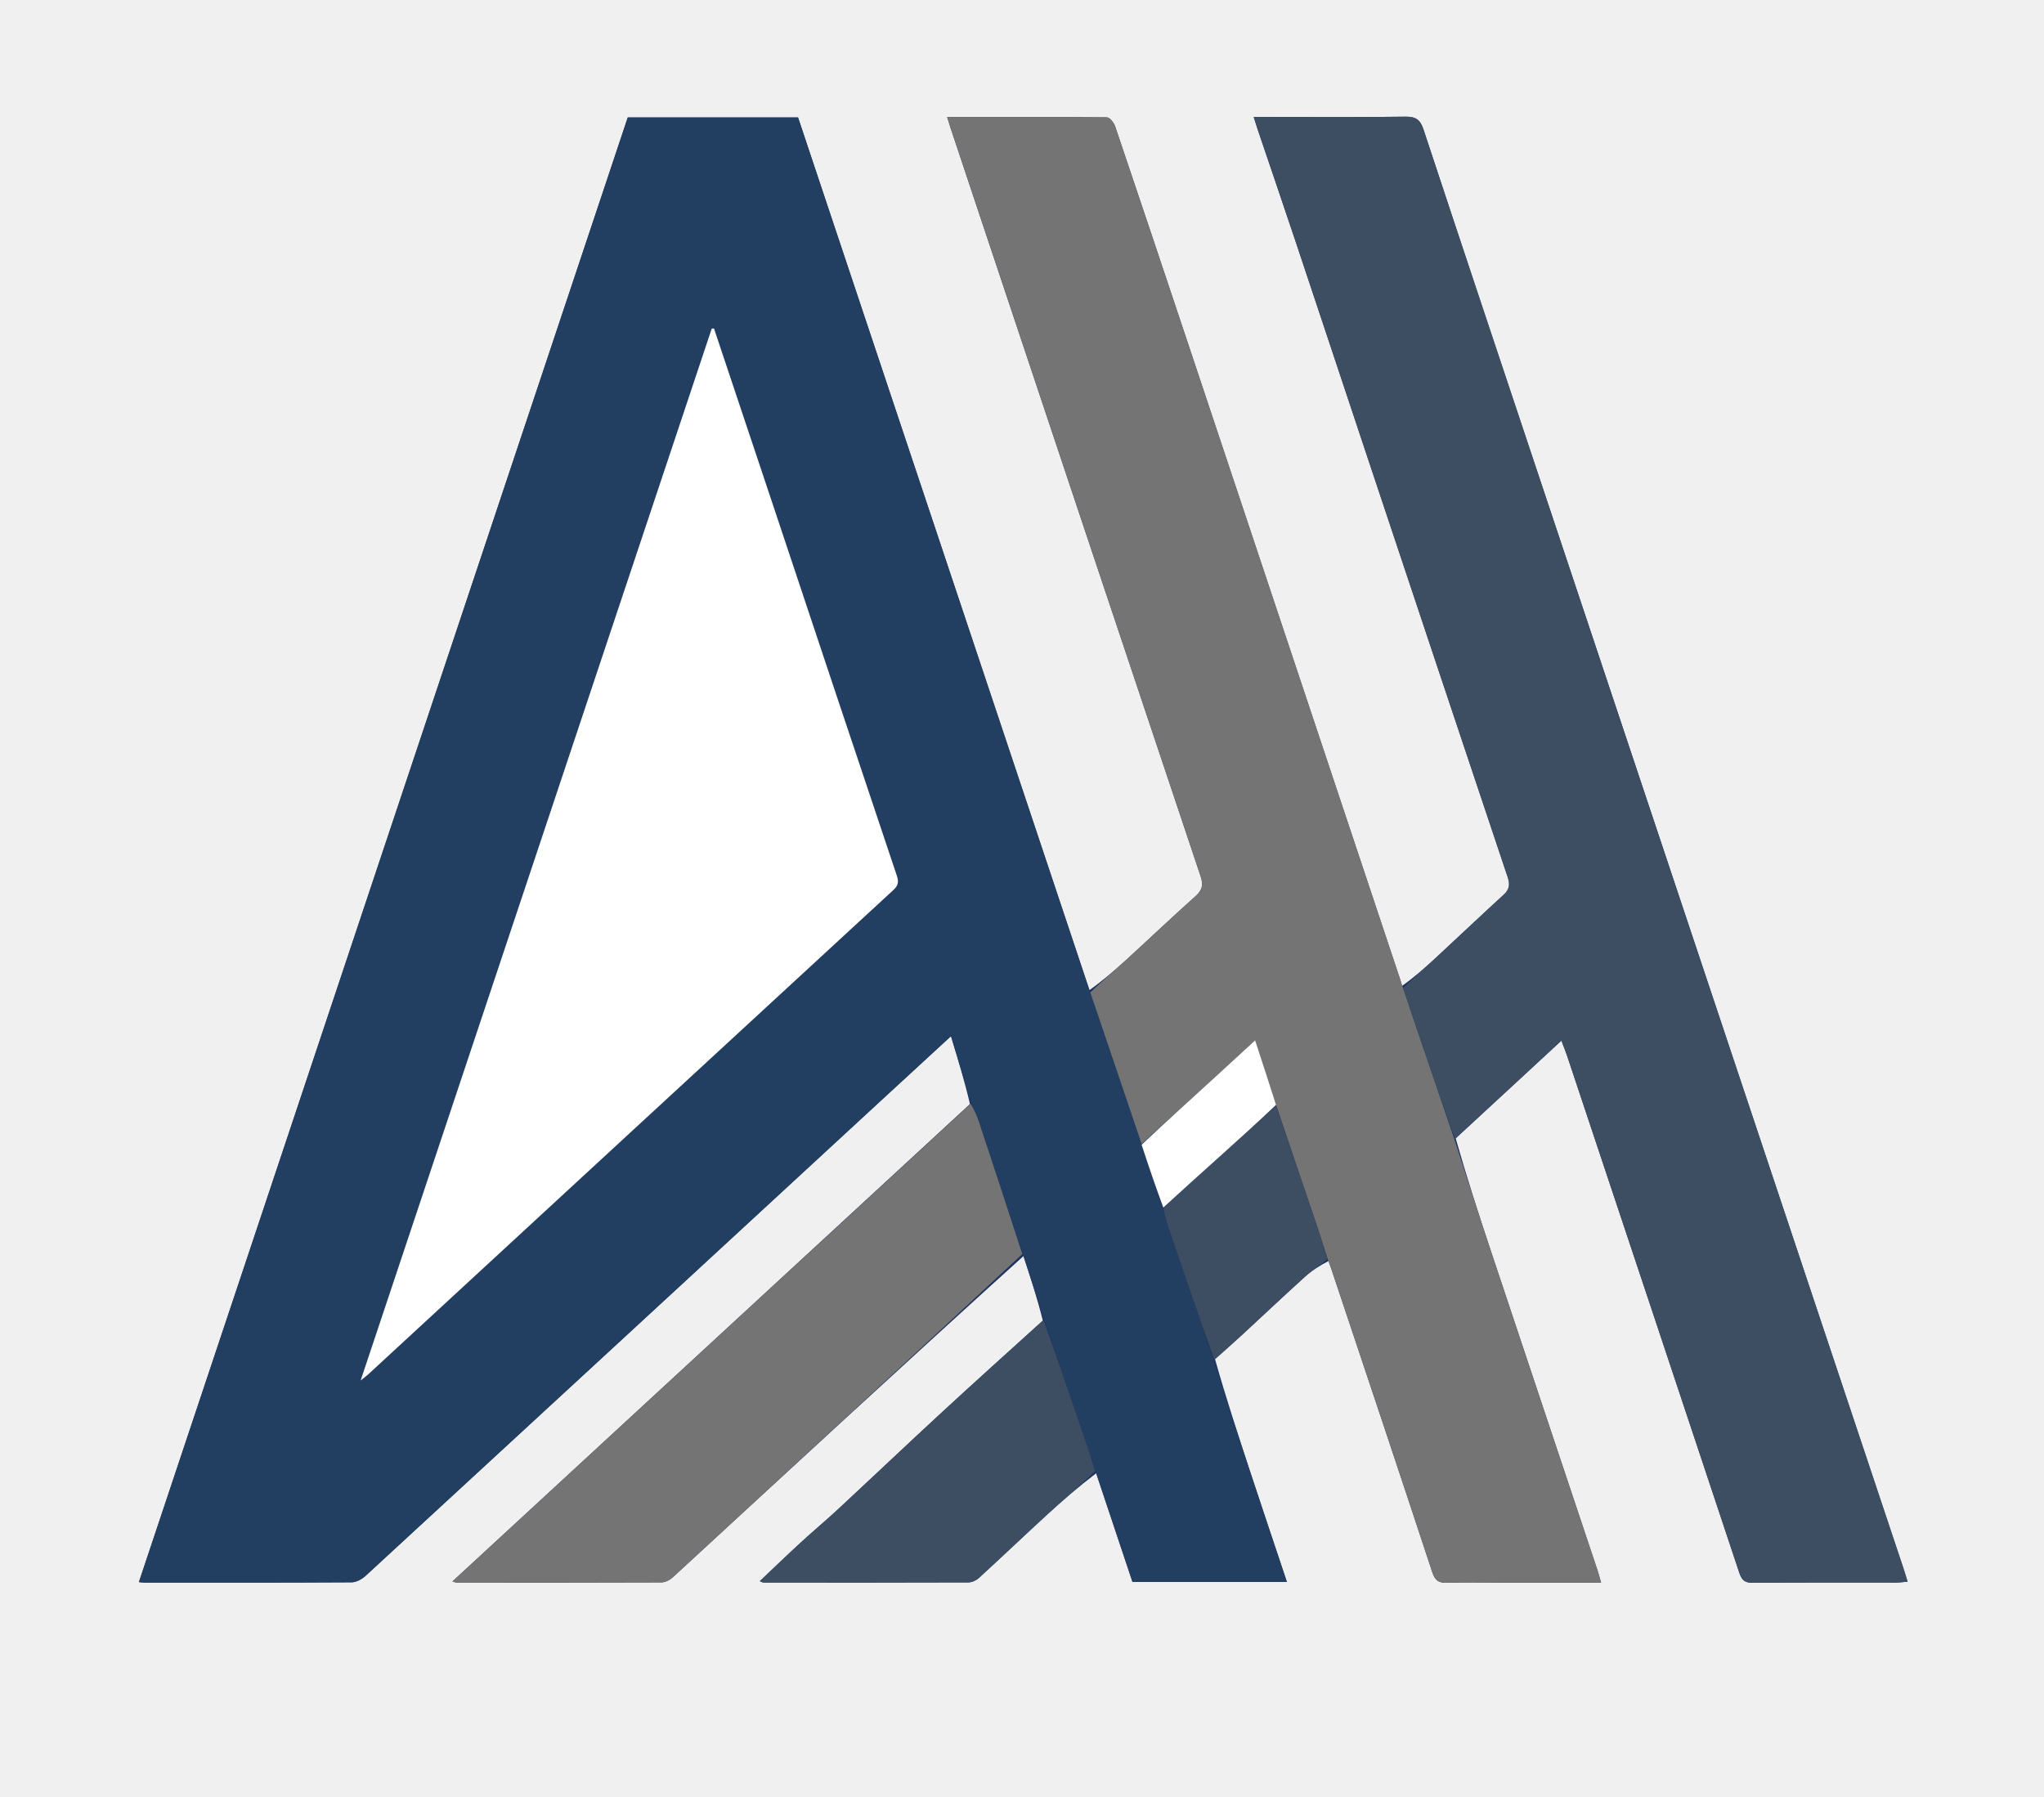
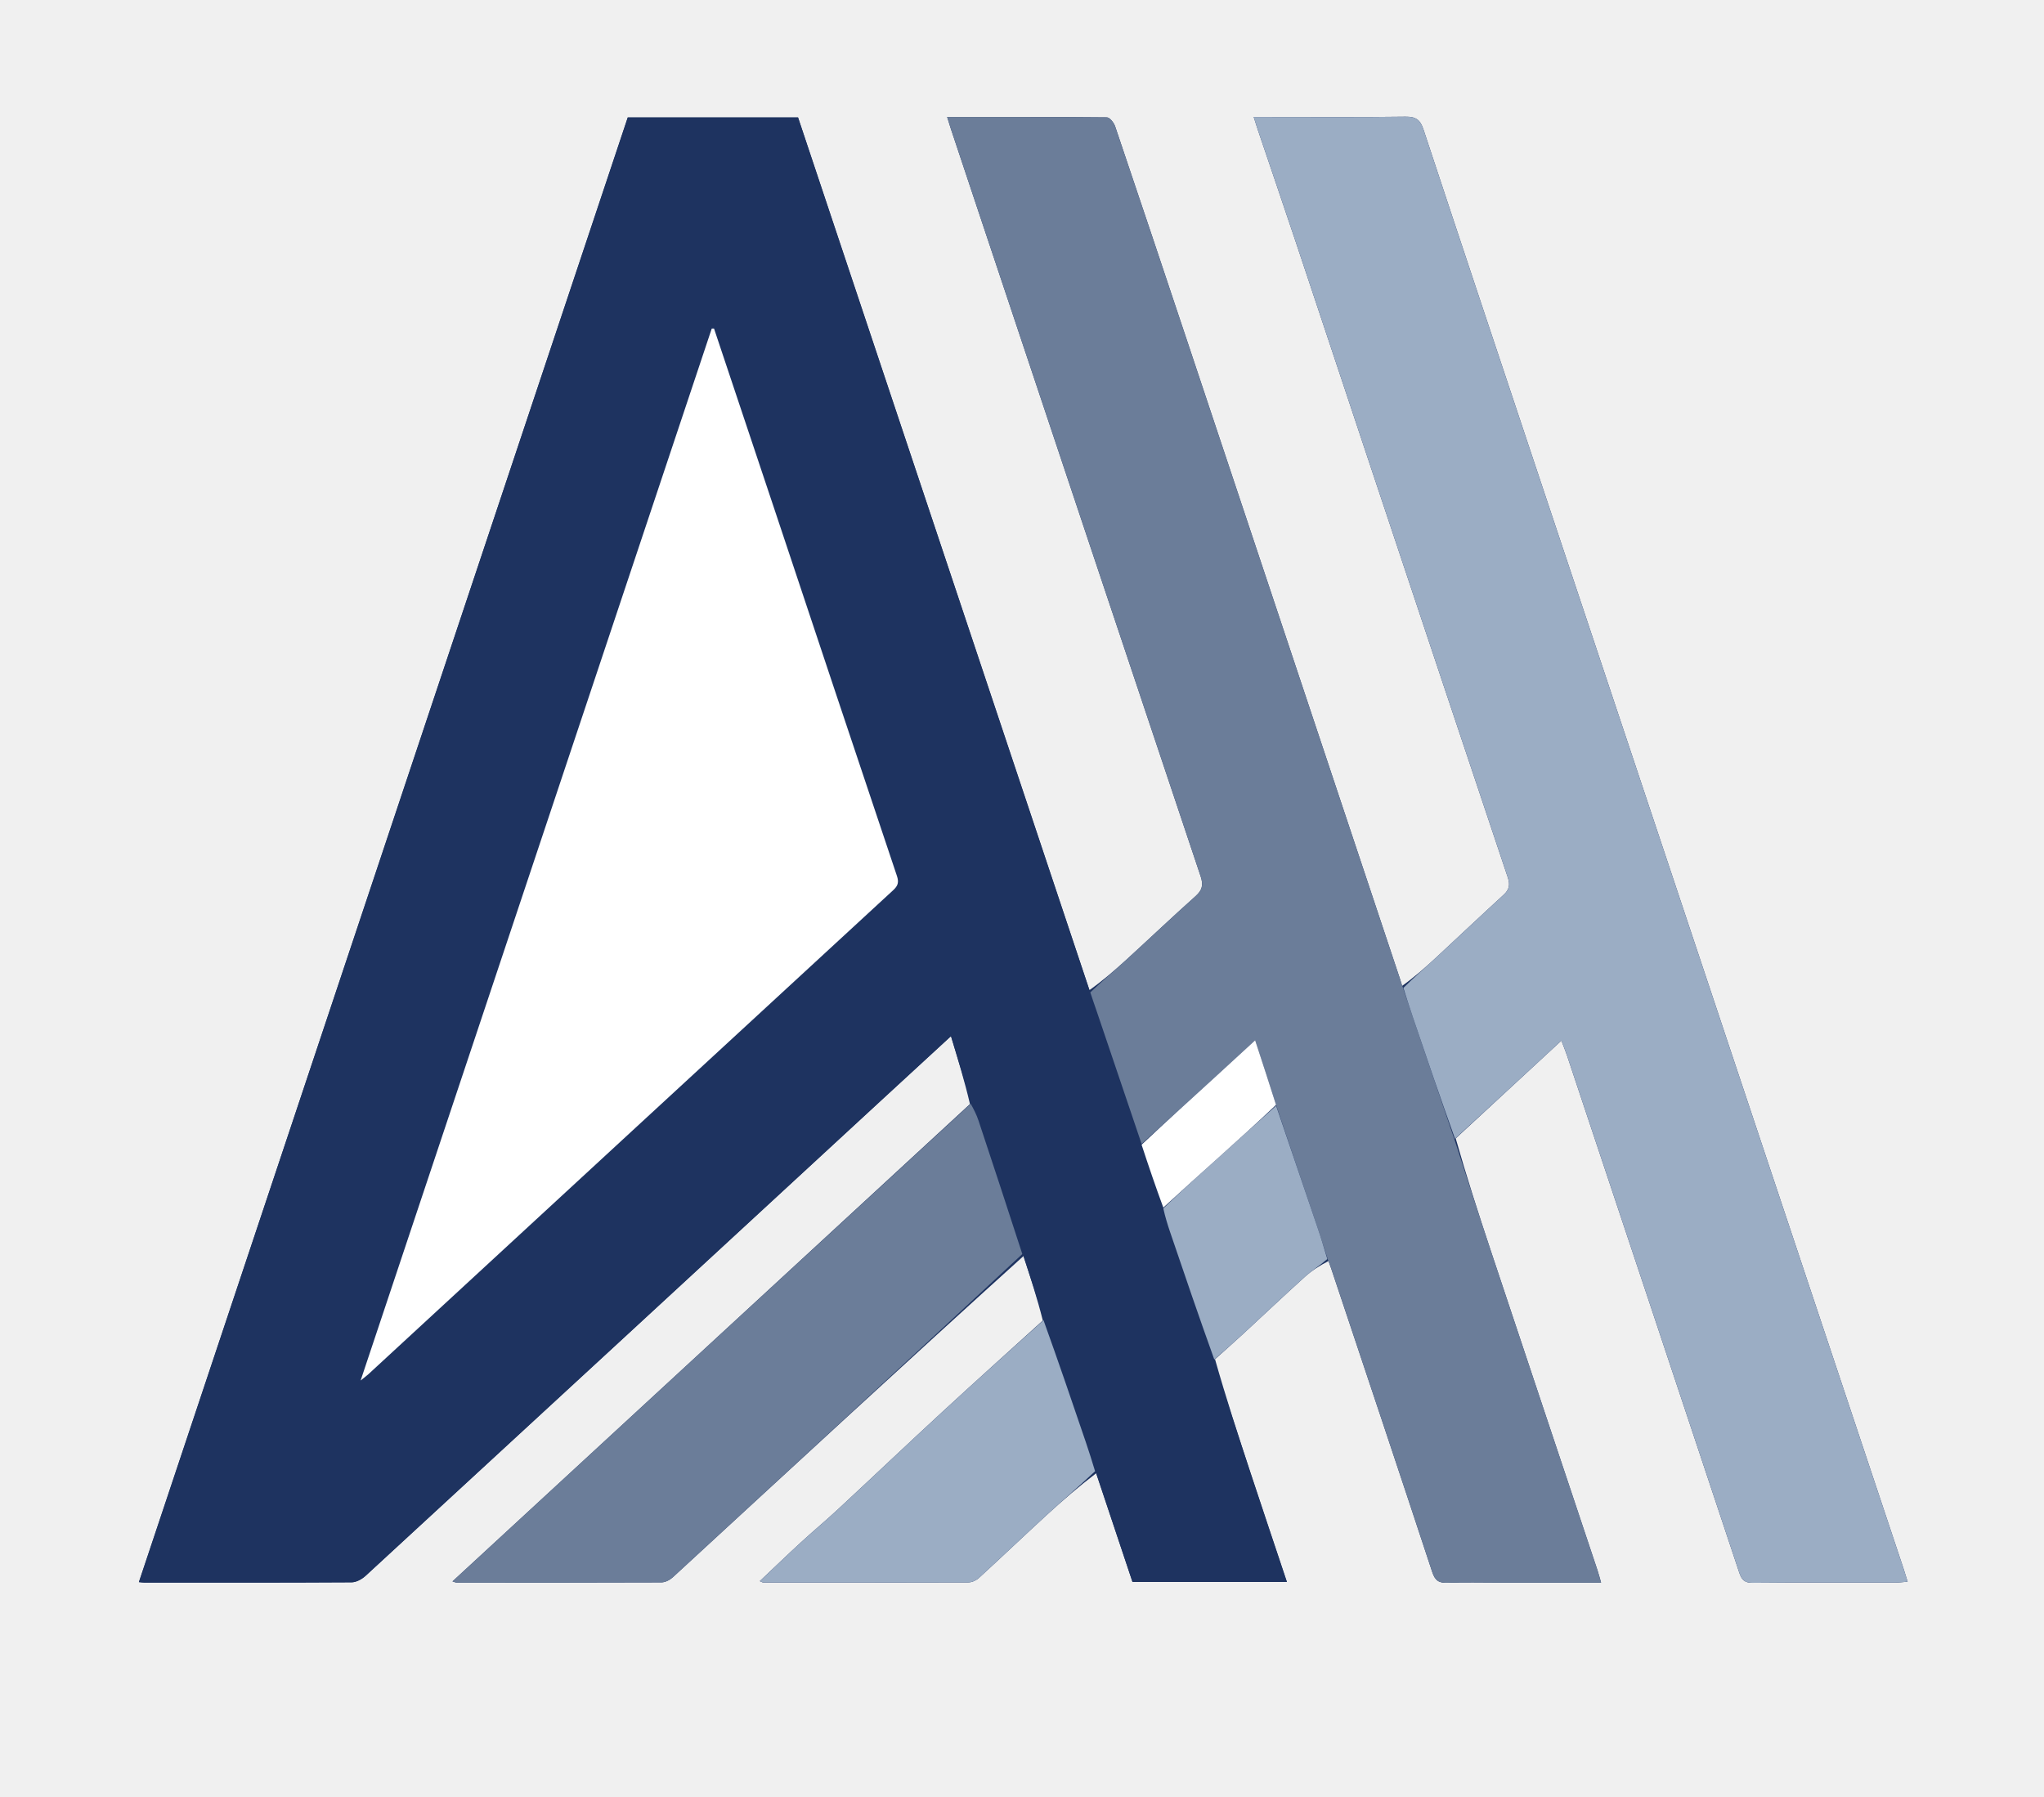
<svg xmlns="http://www.w3.org/2000/svg" version="1.1" id="Layer_1" x="0px" y="0px" width="100%" viewBox="0 0 926 814" enable-background="new 0 0 926 814" xml:space="preserve">
  <path fill="#1E3360" opacity="1" stroke="none" d=" M635.186,446.674   C634.908,445.718 634.663,444.751 634.349,443.808   C602.396,348.014 570.445,252.219 538.476,156.43   C527.435,123.349 516.379,90.272 505.189,57.24   C504.632,55.596 502.75,53.195 501.465,53.182   C477.483,52.938 453.498,53.003 429.097,53.003   C429.694,54.928 430.148,56.492 430.662,58.036   C435.288,71.937 439.921,85.837 444.561,99.734   C477.652,198.84 510.722,297.954 543.93,397.022   C545.242,400.937 544.678,403.285 541.619,406.015   C531.055,415.444 520.796,425.215 510.339,434.766   C504.949,439.689 499.388,444.423 493.565,448.564   C449.561,316.789 405.556,185.015 361.544,53.219   C335.754,53.219 309.982,53.219 284.397,53.219   C210.538,274.514 136.764,495.554 62.929,716.778   C64.021,716.878 64.674,716.991 65.327,716.991   C96.654,717.001 127.982,717.059 159.309,716.871   C161.444,716.858 163.984,715.439 165.638,713.916   C243.594,642.129 321.471,570.258 399.361,498.399   C409.626,488.93 419.909,479.48 430.822,469.433   C434.05,480.09 437.063,490.036 439.429,500.197   C361.389,572.186 283.349,644.175 204.994,716.454   C206.093,716.801 206.388,716.975 206.682,716.975   C237.677,716.992 268.671,717.033 299.665,716.9   C301.397,716.892 303.474,715.819 304.799,714.599   C357.626,665.954 410.384,617.235 463.708,569.04   C466.822,578.689 469.936,588.338 472.434,598.262   C457.202,612.102 441.889,625.854 426.761,639.807   C411.01,654.334 395.472,669.093 379.77,683.673   C374.181,688.863 368.315,693.753 362.698,698.914   C356.54,704.571 350.525,710.383 344.221,716.342   C345.217,716.752 345.501,716.971 345.784,716.971   C376.765,716.991 407.746,717.025 438.726,716.911   C440.337,716.905 442.281,715.999 443.498,714.886   C453.788,705.465 463.88,695.826 474.165,686.4   C481.375,679.793 488.796,673.416 496.625,667.454   C502.131,683.958 507.637,700.462 513.051,716.691   C536.604,716.691 559.635,716.691 583.004,716.691   C577.412,699.938 571.903,683.581 566.495,667.192   C560.877,650.164 555.356,633.105 550.442,615.802   C554.634,612.032 558.866,608.306 563.009,604.484   C572.4,595.82 581.671,587.026 591.154,578.466   C594.297,575.628 597.94,573.344 601.847,571.322   C602.245,572.415 602.669,573.499 603.038,574.601   C618.355,620.463 633.736,666.304 648.859,712.23   C650.178,716.236 651.973,717.244 655.872,717.09   C663.52,716.786 671.188,717.001 678.848,717.001   C694.152,717.001 709.456,717.001 725.344,717.001   C724.714,714.828 724.276,713.097 723.713,711.408   C707.61,663.175 691.464,614.957 675.398,566.712   C669.784,549.852 664.362,532.928 659.481,515.761   C675.27,501.156 691.058,486.551 707.37,471.461   C708.439,474.292 709.258,476.252 709.928,478.261   C735.952,556.301 761.98,634.341 787.914,712.411   C788.999,715.679 790.277,717.146 794.081,717.107   C815.74,716.886 837.402,717.008 859.063,716.984   C860.615,716.982 862.167,716.75 864.214,716.585   C863.467,714.185 862.964,712.461 862.396,710.759   C807.202,545.406 751.998,380.056 696.807,214.702   C679.445,162.685 662.068,110.674 644.864,58.605   C643.417,54.225 641.393,52.809 636.733,52.873   C615.743,53.164 594.746,53 573.751,53   C572.016,53 570.28,53 567.969,53   C568.745,55.434 569.216,56.995 569.738,58.539   C575.487,75.535 581.302,92.509 586.988,109.526   C598.413,143.717 609.755,177.936 621.157,212.134   C641.761,273.929 662.361,335.724 683.064,397.485   C684.172,400.79 683.804,403.007 681.196,405.389   C670.891,414.801 660.774,424.42 650.528,433.898   C645.658,438.403 640.653,442.764 635.186,446.674  z" />
-   <path fill="#223E61" opacity="1" stroke="none" d=" M549.792,616.06   C555.356,633.105 560.877,650.164 566.495,667.192   C571.903,683.581 577.412,699.938 583.004,716.691   C559.635,716.691 536.604,716.691 513.051,716.691   C507.637,700.462 502.131,683.958 496.361,666.808   C494.709,661.911 493.364,657.646 491.926,653.413   C485.649,634.932 479.345,616.461 473.051,597.987   C469.936,588.338 466.822,578.689 463.422,568.411   C456.532,547.747 449.951,527.704 443.296,507.686   C442.42,505.052 441.159,502.546 440.076,499.981   C437.063,490.036 434.05,480.09 430.822,469.433   C419.909,479.48 409.626,488.93 399.361,498.399   C321.471,570.258 243.594,642.129 165.638,713.916   C163.984,715.439 161.444,716.858 159.309,716.871   C127.982,717.059 96.654,717.001 65.327,716.991   C64.674,716.991 64.021,716.878 62.929,716.778   C136.764,495.554 210.538,274.514 284.397,53.219   C309.982,53.219 335.754,53.219 361.544,53.219   C405.556,185.015 449.561,316.789 493.771,449.266   C494.964,452.784 495.976,455.592 496.933,458.418   C503.691,478.363 510.437,498.311 517.18,518.618   C520.405,528.463 523.638,537.948 526.863,547.8   C527.925,551.485 528.951,554.819 530.072,558.12   C536.633,577.437 543.216,596.747 549.792,616.06  M350.885,230.695   C341.748,203.41 332.611,176.124 323.474,148.839   C323.13,148.848 322.787,148.857 322.443,148.866   C269.552,307.334 216.66,465.801 163.378,625.438   C165.227,623.946 166.113,623.311 166.907,622.578   C246.151,549.47 325.379,476.345 404.668,403.285   C406.827,401.295 407.292,399.688 406.338,396.846   C387.833,341.747 369.45,286.606 350.885,230.695  z" />
-   <path fill="#747474" opacity="1" stroke="none" d=" M517.187,518.259   C510.437,498.311 503.691,478.363 496.933,458.418   C495.976,455.592 494.964,452.784 493.941,449.605   C499.388,444.423 504.949,439.689 510.339,434.766   C520.796,425.215 531.055,415.444 541.619,406.015   C544.678,403.285 545.242,400.937 543.93,397.022   C510.722,297.954 477.652,198.84 444.561,99.734   C439.921,85.837 435.288,71.937 430.662,58.036   C430.148,56.492 429.694,54.928 429.097,53.003   C453.498,53.003 477.483,52.938 501.465,53.182   C502.75,53.195 504.632,55.596 505.189,57.24   C516.379,90.272 527.435,123.349 538.476,156.43   C570.445,252.219 602.396,348.014 634.349,443.808   C634.663,444.751 634.908,445.718 635.518,447.306   C637.235,452.182 638.579,456.441 640.014,460.669   C646.279,479.129 652.57,497.579 658.852,516.034   C664.362,532.928 669.784,549.852 675.398,566.712   C691.464,614.957 707.61,663.175 723.713,711.408   C724.276,713.097 724.714,714.828 725.344,717.001   C709.456,717.001 694.152,717.001 678.848,717.001   C671.188,717.001 663.52,716.786 655.872,717.09   C651.973,717.244 650.178,716.236 648.859,712.23   C633.736,666.304 618.355,620.463 603.038,574.601   C602.669,573.499 602.245,572.415 601.57,570.673   C599.849,565.453 598.484,560.856 596.947,556.318   C590.698,537.856 584.395,519.413 578.096,500.574   C575.001,490.782 571.923,481.38 568.627,471.312   C562.4,477.037 556.802,482.22 551.164,487.358   C539.85,497.671 528.514,507.96 517.187,518.259  z" />
-   <path fill="#3E4E62" opacity="1" stroke="none" d=" M659.167,515.897   C652.57,497.579 646.279,479.129 640.014,460.669   C638.579,456.441 637.235,452.182 635.779,447.563   C640.653,442.764 645.658,438.403 650.528,433.898   C660.774,424.42 670.891,414.801 681.196,405.389   C683.804,403.007 684.172,400.79 683.064,397.485   C662.361,335.724 641.761,273.929 621.157,212.134   C609.755,177.936 598.413,143.717 586.988,109.526   C581.302,92.509 575.487,75.535 569.738,58.539   C569.216,56.995 568.745,55.434 567.969,53   C570.28,53 572.016,53 573.751,53   C594.746,53 615.743,53.164 636.733,52.873   C641.393,52.809 643.417,54.225 644.864,58.605   C662.068,110.674 679.445,162.685 696.807,214.702   C751.998,380.056 807.202,545.406 862.396,710.759   C862.964,712.461 863.467,714.185 864.214,716.585   C862.167,716.75 860.615,716.982 859.063,716.984   C837.402,717.008 815.74,716.886 794.081,717.107   C790.277,717.146 788.999,715.679 787.914,712.411   C761.98,634.341 735.952,556.301 709.928,478.261   C709.258,476.252 708.439,474.292 707.37,471.461   C691.058,486.551 675.27,501.156 659.167,515.897  z" />
-   <path fill="#747474" opacity="1" stroke="none" d=" M439.753,500.089   C441.159,502.546 442.42,505.052 443.296,507.686   C449.951,527.704 456.532,547.747 463.143,568.154   C410.384,617.235 357.626,665.954 304.799,714.599   C303.474,715.819 301.397,716.892 299.665,716.9   C268.671,717.033 237.677,716.992 206.682,716.975   C206.388,716.975 206.093,716.801 204.994,716.454   C283.349,644.175 361.389,572.186 439.753,500.089  z" />
-   <path fill="#3E4E62" opacity="1" stroke="none" d=" M472.742,598.124   C479.345,616.461 485.649,634.932 491.926,653.413   C493.364,657.646 494.709,661.911 496.109,666.549   C488.796,673.416 481.375,679.793 474.165,686.4   C463.88,695.826 453.788,705.465 443.498,714.886   C442.281,715.999 440.337,716.905 438.726,716.911   C407.746,717.025 376.765,716.991 345.784,716.971   C345.501,716.971 345.217,716.752 344.221,716.342   C350.525,710.383 356.54,704.571 362.698,698.914   C368.315,693.753 374.181,688.863 379.77,683.673   C395.472,669.093 411.01,654.334 426.761,639.807   C441.889,625.854 457.202,612.102 472.742,598.124  z" />
-   <path fill="#3E4E62" opacity="1" stroke="none" d=" M578.112,500.962   C584.395,519.413 590.698,537.856 596.947,556.318   C598.484,560.856 599.849,565.453 601.324,570.414   C597.94,573.344 594.297,575.628 591.154,578.466   C581.671,587.026 572.4,595.82 563.009,604.484   C558.866,608.306 554.634,612.032 550.117,615.931   C543.216,596.747 536.633,577.437 530.072,558.12   C528.951,554.819 527.925,551.485 527.013,547.47   C535.544,539.253 543.922,531.737 552.291,524.21   C560.903,516.466 569.505,508.712 578.112,500.962  z" />
+   <path fill="#1E3360" opacity="1" stroke="none" d=" M549.792,616.06   C555.356,633.105 560.877,650.164 566.495,667.192   C571.903,683.581 577.412,699.938 583.004,716.691   C559.635,716.691 536.604,716.691 513.051,716.691   C507.637,700.462 502.131,683.958 496.361,666.808   C494.709,661.911 493.364,657.646 491.926,653.413   C485.649,634.932 479.345,616.461 473.051,597.987   C469.936,588.338 466.822,578.689 463.422,568.411   C456.532,547.747 449.951,527.704 443.296,507.686   C442.42,505.052 441.159,502.546 440.076,499.981   C437.063,490.036 434.05,480.09 430.822,469.433   C419.909,479.48 409.626,488.93 399.361,498.399   C321.471,570.258 243.594,642.129 165.638,713.916   C163.984,715.439 161.444,716.858 159.309,716.871   C127.982,717.059 96.654,717.001 65.327,716.991   C64.674,716.991 64.021,716.878 62.929,716.778   C136.764,495.554 210.538,274.514 284.397,53.219   C309.982,53.219 335.754,53.219 361.544,53.219   C405.556,185.015 449.561,316.789 493.771,449.266   C494.964,452.784 495.976,455.592 496.933,458.418   C503.691,478.363 510.437,498.311 517.18,518.618   C520.405,528.463 523.638,537.948 526.863,547.8   C527.925,551.485 528.951,554.819 530.072,558.12   C536.633,577.437 543.216,596.747 549.792,616.06  M350.885,230.695   C341.748,203.41 332.611,176.124 323.474,148.839   C323.13,148.848 322.787,148.857 322.443,148.866   C269.552,307.334 216.66,465.801 163.378,625.438   C165.227,623.946 166.113,623.311 166.907,622.578   C246.151,549.47 325.379,476.345 404.668,403.285   C406.827,401.295 407.292,399.688 406.338,396.846   C387.833,341.747 369.45,286.606 350.885,230.695  z" />
+   <path fill="#6B7D99" opacity="1" stroke="none" d=" M517.187,518.259   C510.437,498.311 503.691,478.363 496.933,458.418   C495.976,455.592 494.964,452.784 493.941,449.605   C499.388,444.423 504.949,439.689 510.339,434.766   C520.796,425.215 531.055,415.444 541.619,406.015   C544.678,403.285 545.242,400.937 543.93,397.022   C510.722,297.954 477.652,198.84 444.561,99.734   C439.921,85.837 435.288,71.937 430.662,58.036   C430.148,56.492 429.694,54.928 429.097,53.003   C453.498,53.003 477.483,52.938 501.465,53.182   C502.75,53.195 504.632,55.596 505.189,57.24   C516.379,90.272 527.435,123.349 538.476,156.43   C570.445,252.219 602.396,348.014 634.349,443.808   C634.663,444.751 634.908,445.718 635.518,447.306   C637.235,452.182 638.579,456.441 640.014,460.669   C646.279,479.129 652.57,497.579 658.852,516.034   C664.362,532.928 669.784,549.852 675.398,566.712   C691.464,614.957 707.61,663.175 723.713,711.408   C724.276,713.097 724.714,714.828 725.344,717.001   C709.456,717.001 694.152,717.001 678.848,717.001   C671.188,717.001 663.52,716.786 655.872,717.09   C651.973,717.244 650.178,716.236 648.859,712.23   C633.736,666.304 618.355,620.463 603.038,574.601   C602.669,573.499 602.245,572.415 601.57,570.673   C599.849,565.453 598.484,560.856 596.947,556.318   C590.698,537.856 584.395,519.413 578.096,500.574   C575.001,490.782 571.923,481.38 568.627,471.312   C562.4,477.037 556.802,482.22 551.164,487.358   C539.85,497.671 528.514,507.96 517.187,518.259  z" />
+   <path fill="#9BADC4" opacity="1" stroke="none" d=" M659.167,515.897   C652.57,497.579 646.279,479.129 640.014,460.669   C638.579,456.441 637.235,452.182 635.779,447.563   C640.653,442.764 645.658,438.403 650.528,433.898   C660.774,424.42 670.891,414.801 681.196,405.389   C683.804,403.007 684.172,400.79 683.064,397.485   C662.361,335.724 641.761,273.929 621.157,212.134   C609.755,177.936 598.413,143.717 586.988,109.526   C581.302,92.509 575.487,75.535 569.738,58.539   C569.216,56.995 568.745,55.434 567.969,53   C570.28,53 572.016,53 573.751,53   C594.746,53 615.743,53.164 636.733,52.873   C641.393,52.809 643.417,54.225 644.864,58.605   C662.068,110.674 679.445,162.685 696.807,214.702   C751.998,380.056 807.202,545.406 862.396,710.759   C862.964,712.461 863.467,714.185 864.214,716.585   C862.167,716.75 860.615,716.982 859.063,716.984   C837.402,717.008 815.74,716.886 794.081,717.107   C790.277,717.146 788.999,715.679 787.914,712.411   C761.98,634.341 735.952,556.301 709.928,478.261   C709.258,476.252 708.439,474.292 707.37,471.461   C691.058,486.551 675.27,501.156 659.167,515.897  z" />
+   <path fill="#6B7D99" opacity="1" stroke="none" d=" M439.753,500.089   C441.159,502.546 442.42,505.052 443.296,507.686   C449.951,527.704 456.532,547.747 463.143,568.154   C410.384,617.235 357.626,665.954 304.799,714.599   C303.474,715.819 301.397,716.892 299.665,716.9   C268.671,717.033 237.677,716.992 206.682,716.975   C206.388,716.975 206.093,716.801 204.994,716.454   C283.349,644.175 361.389,572.186 439.753,500.089  z" />
+   <path fill="#9BADC4" opacity="1" stroke="none" d=" M472.742,598.124   C479.345,616.461 485.649,634.932 491.926,653.413   C493.364,657.646 494.709,661.911 496.109,666.549   C488.796,673.416 481.375,679.793 474.165,686.4   C463.88,695.826 453.788,705.465 443.498,714.886   C442.281,715.999 440.337,716.905 438.726,716.911   C407.746,717.025 376.765,716.991 345.784,716.971   C345.501,716.971 345.217,716.752 344.221,716.342   C350.525,710.383 356.54,704.571 362.698,698.914   C368.315,693.753 374.181,688.863 379.77,683.673   C395.472,669.093 411.01,654.334 426.761,639.807   C441.889,625.854 457.202,612.102 472.742,598.124  z" />
+   <path fill="#9BADC4" opacity="1" stroke="none" d=" M578.112,500.962   C584.395,519.413 590.698,537.856 596.947,556.318   C598.484,560.856 599.849,565.453 601.324,570.414   C597.94,573.344 594.297,575.628 591.154,578.466   C581.671,587.026 572.4,595.82 563.009,604.484   C558.866,608.306 554.634,612.032 550.117,615.931   C543.216,596.747 536.633,577.437 530.072,558.12   C528.951,554.819 527.925,551.485 527.013,547.47   C535.544,539.253 543.922,531.737 552.291,524.21   C560.903,516.466 569.505,508.712 578.112,500.962  z" />
  <path fill="#FFFFFF" opacity="1" stroke="none" d=" M350.963,231.085   C369.45,286.606 387.833,341.747 406.338,396.846   C407.292,399.688 406.827,401.295 404.668,403.285   C325.379,476.345 246.151,549.47 166.907,622.578   C166.113,623.311 165.227,623.946 163.378,625.438   C216.66,465.801 269.552,307.334 322.443,148.866   C322.787,148.857 323.13,148.848 323.474,148.839   C332.611,176.124 341.748,203.41 350.963,231.085  z" />
  <path fill="#FFFFFF" opacity="1" stroke="none" d=" M578.096,500.574   C569.505,508.712 560.903,516.466 552.291,524.21   C543.922,531.737 535.544,539.253 527.02,547.104   C523.638,537.948 520.405,528.463 517.18,518.618   C528.514,507.96 539.85,497.671 551.164,487.358   C556.802,482.22 562.4,477.037 568.627,471.312   C571.923,481.38 575.001,490.782 578.096,500.574  z" />
</svg>
